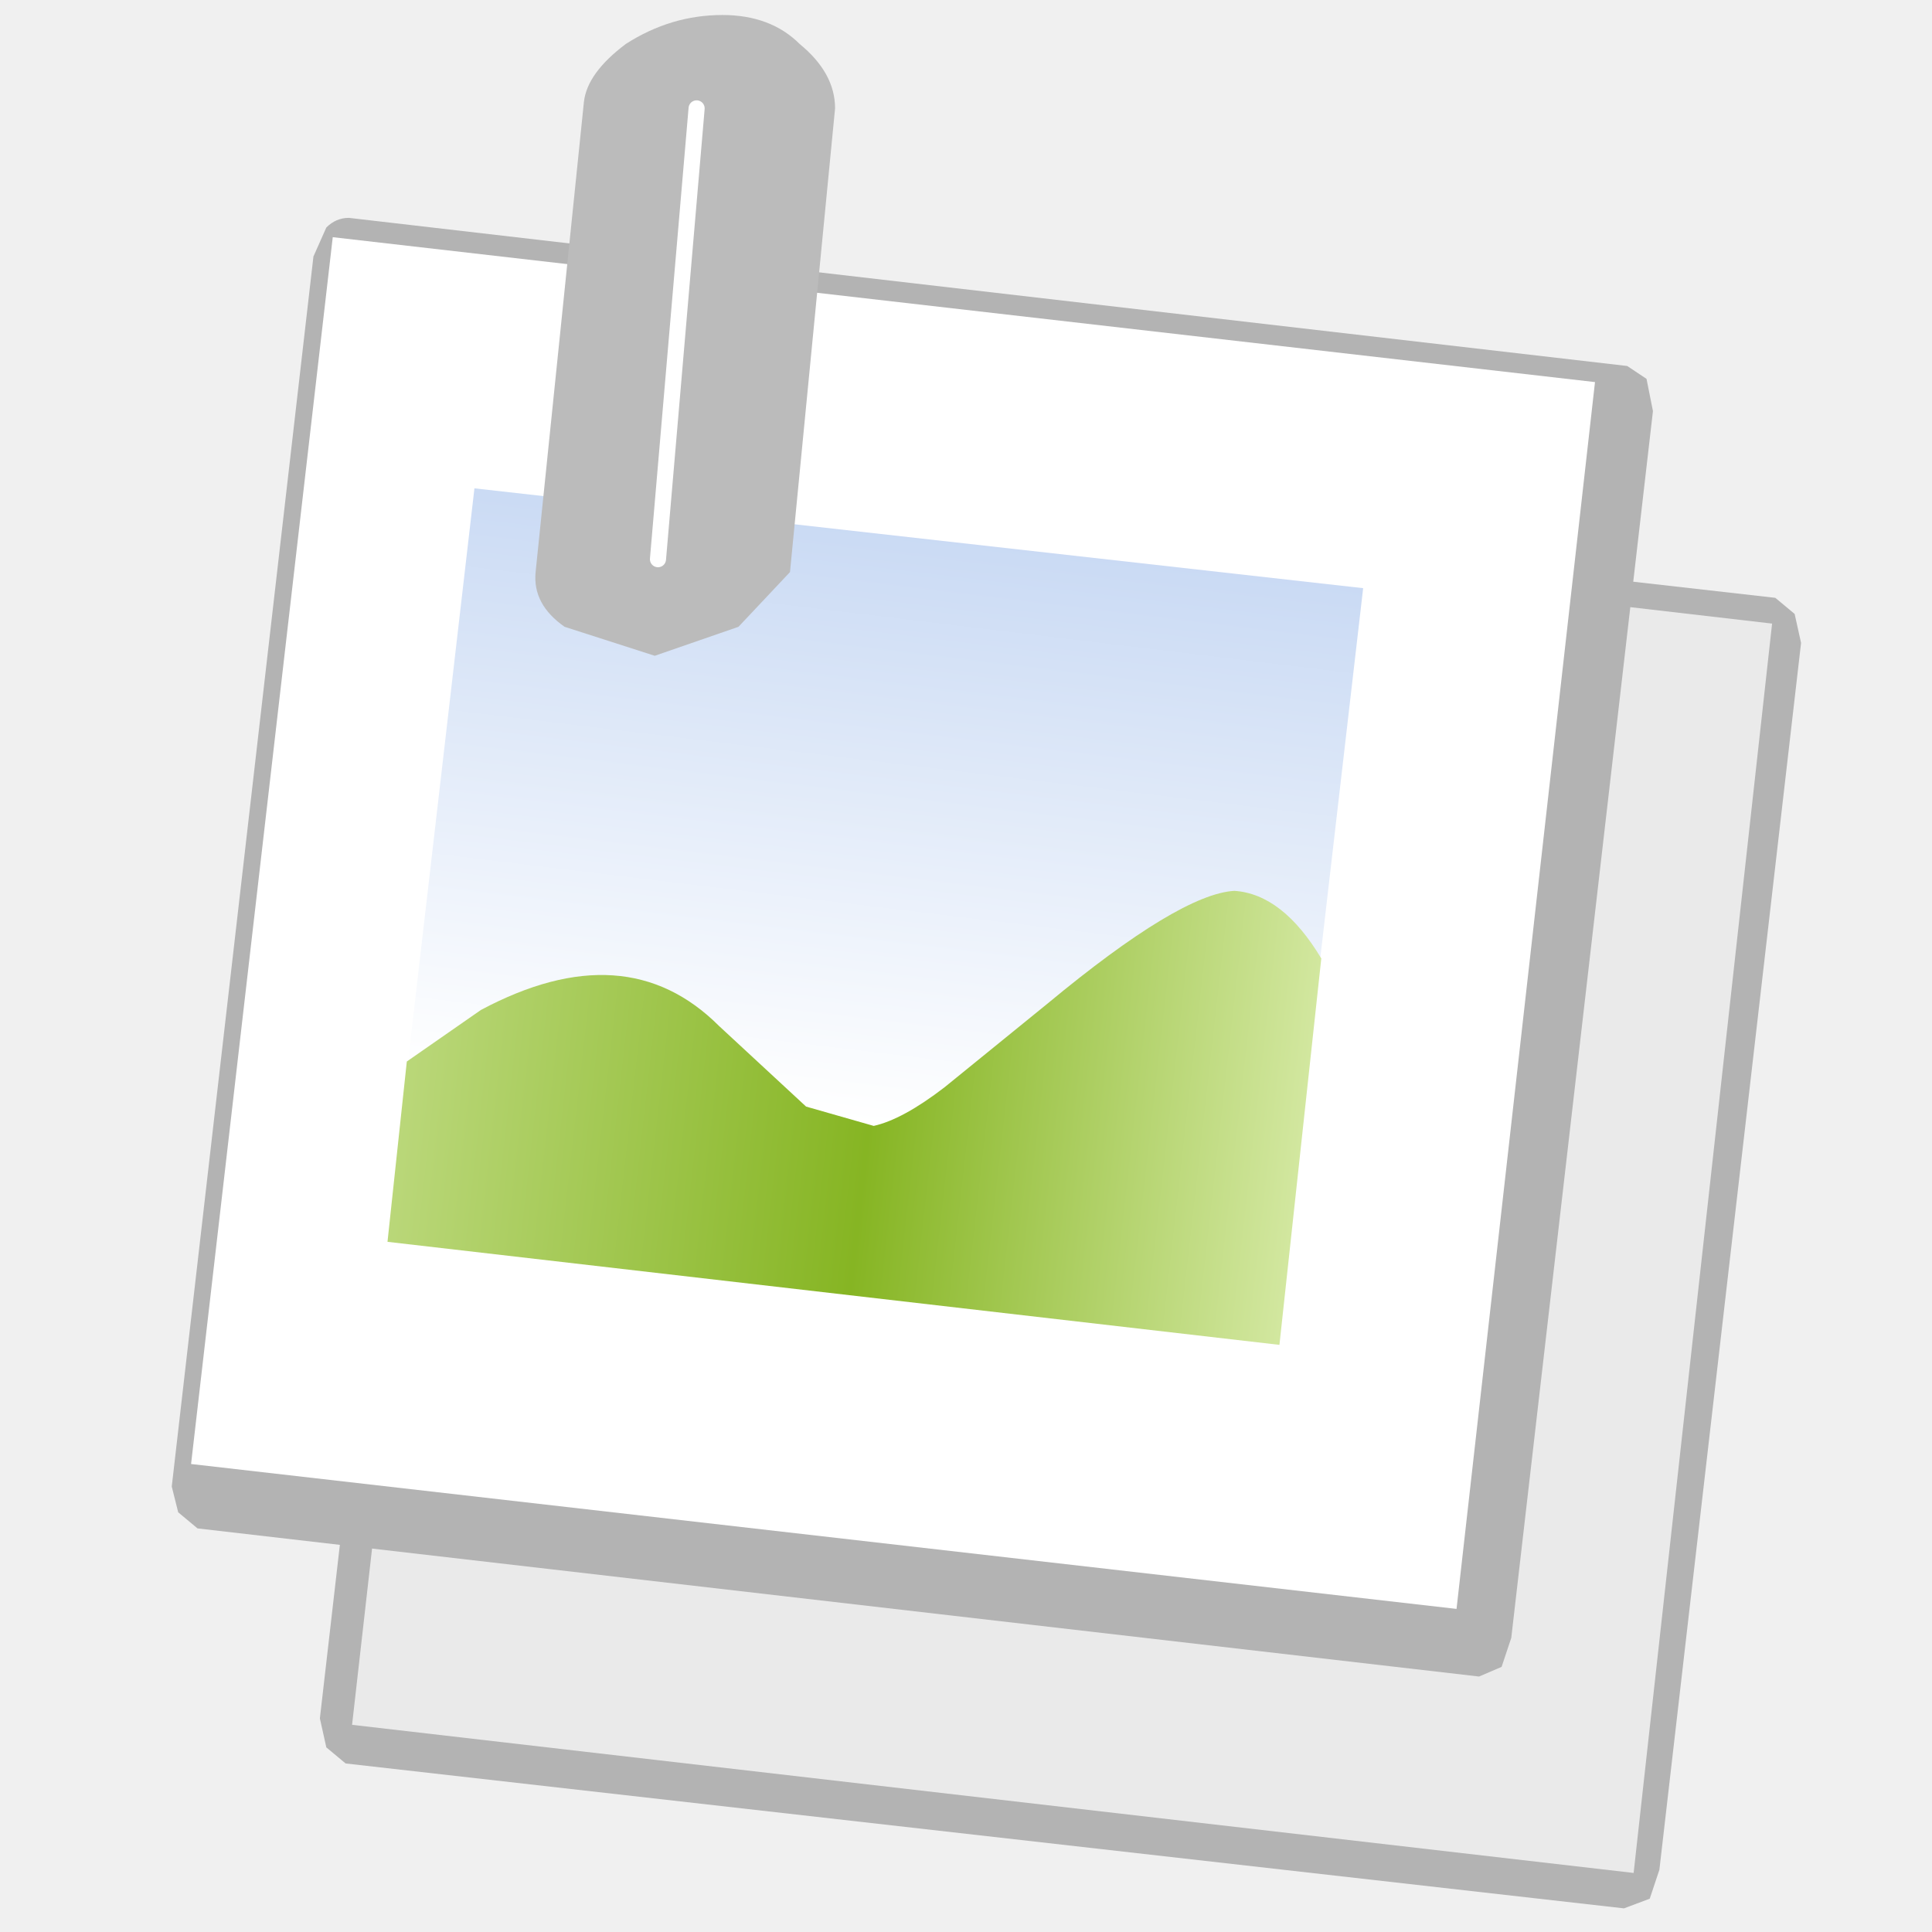
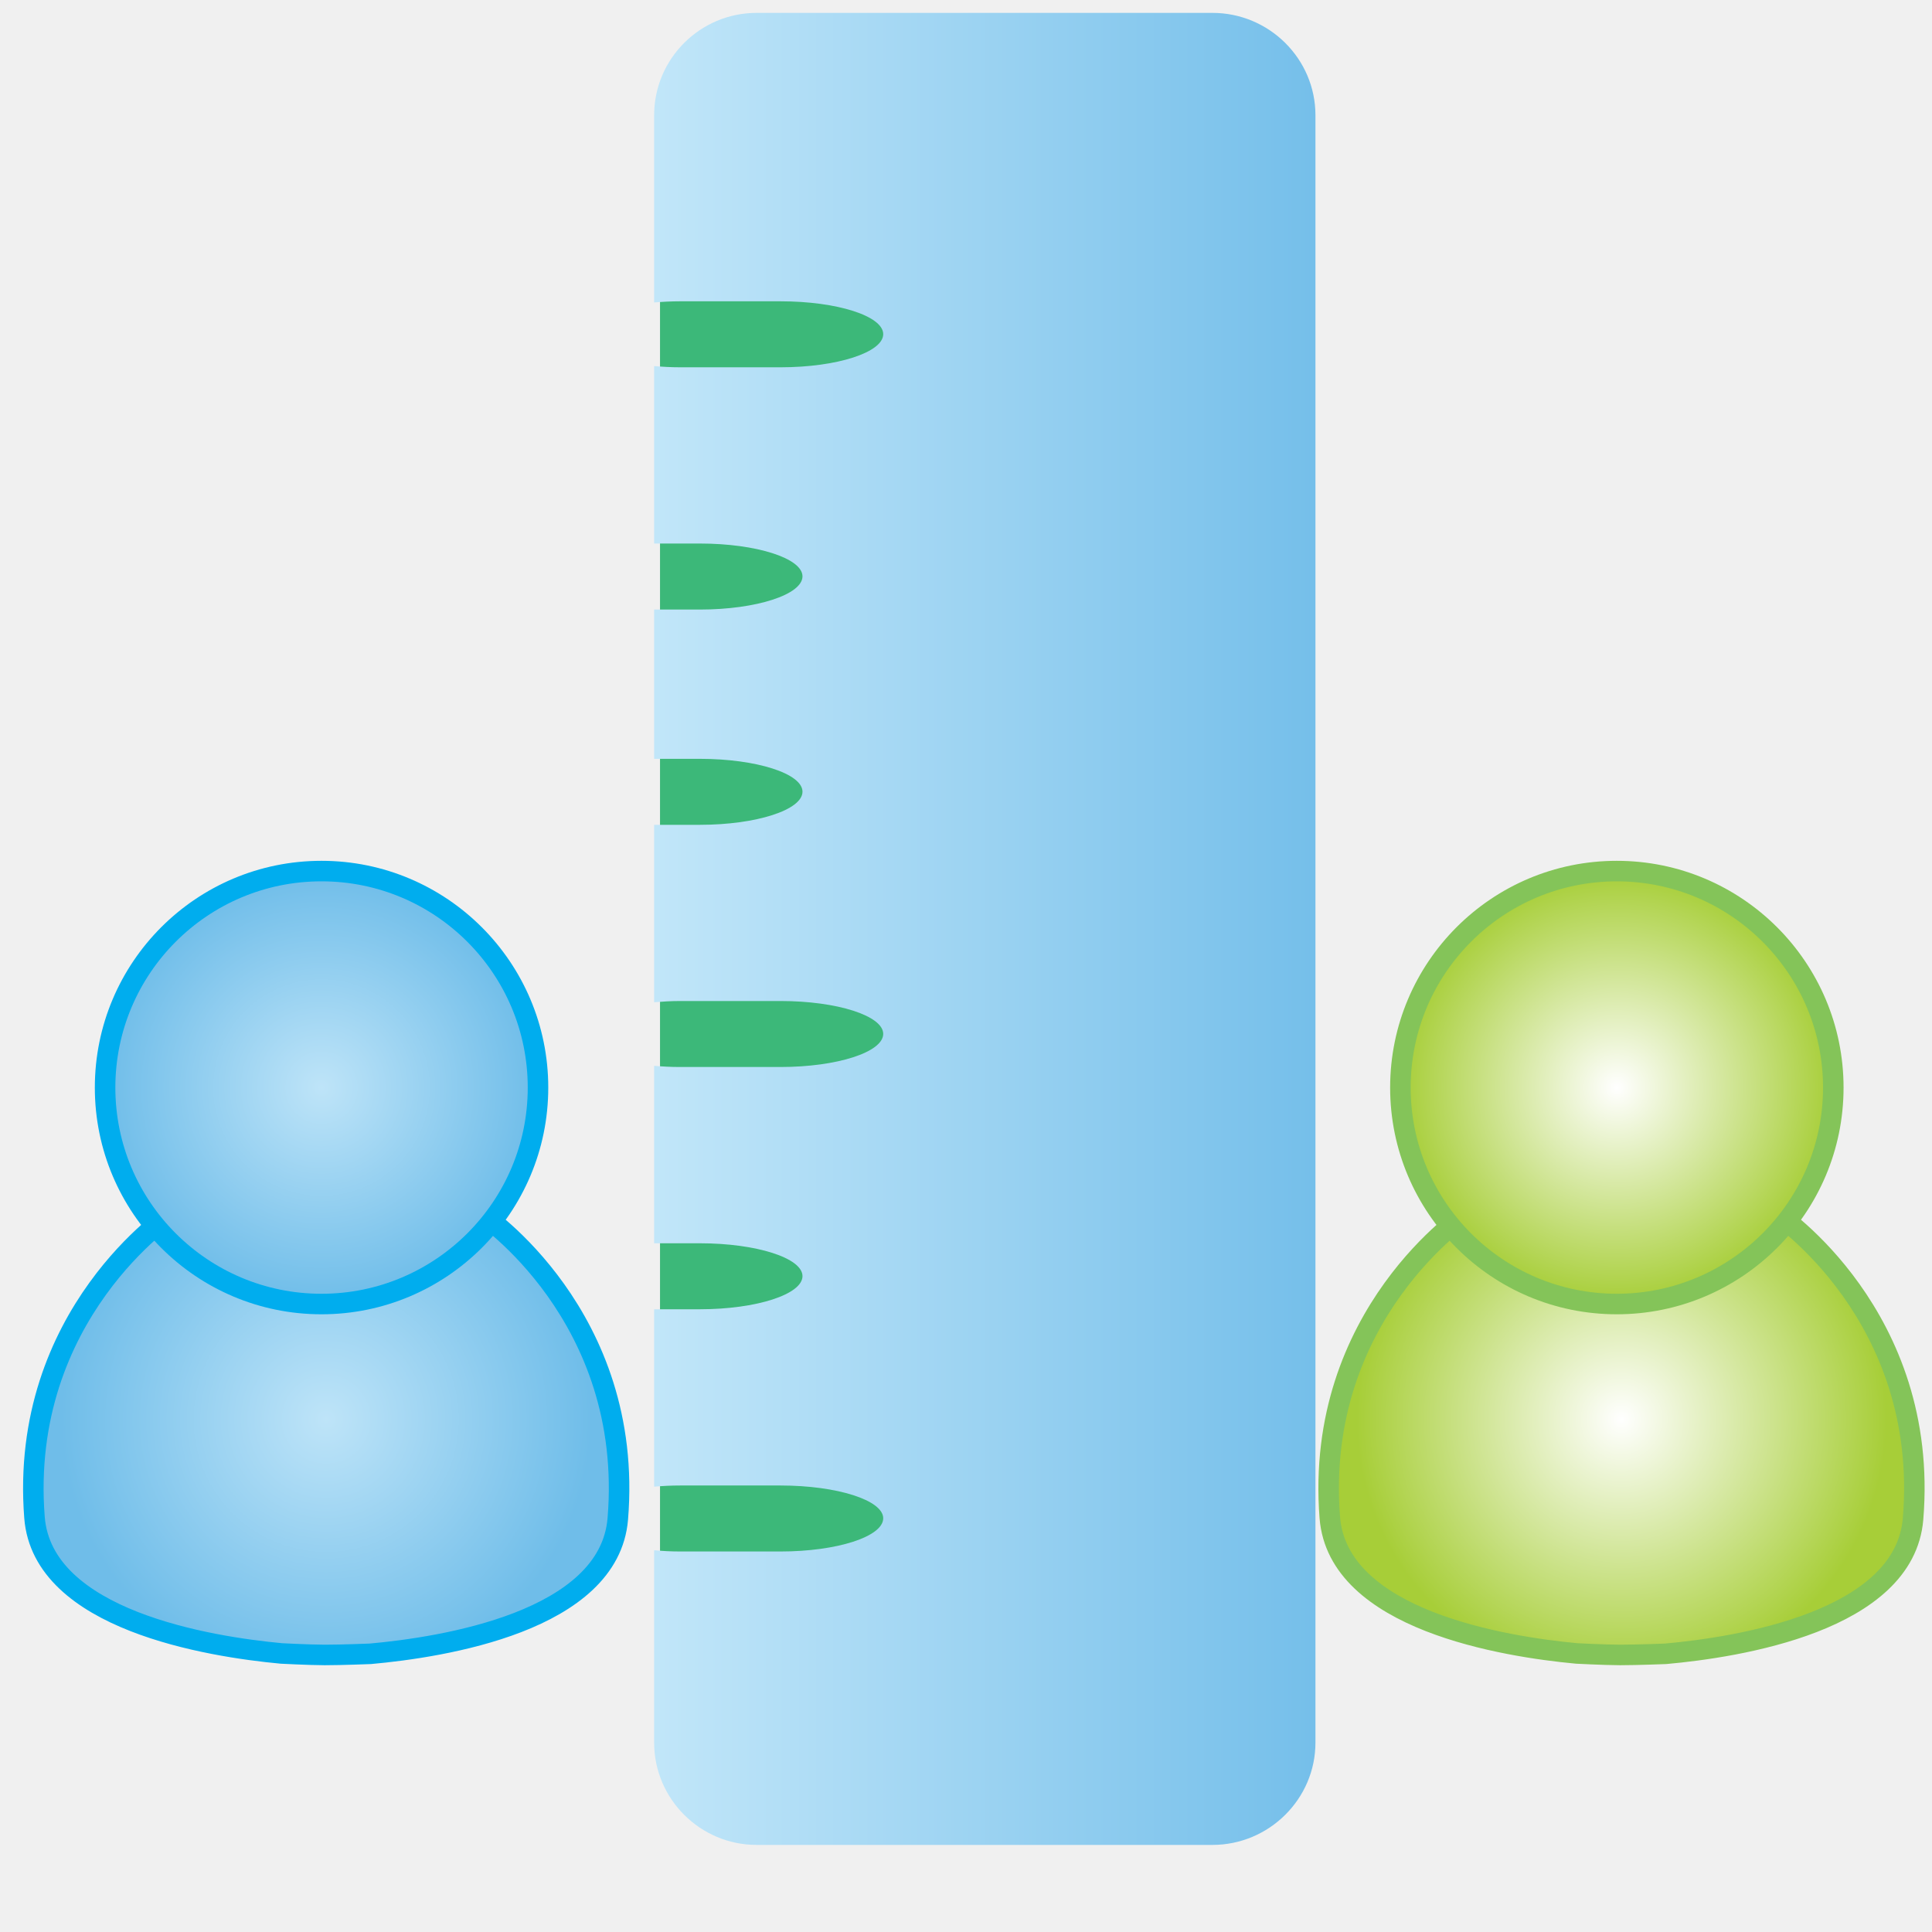
- <svg xmlns="http://www.w3.org/2000/svg" xmlns:xlink="http://www.w3.org/1999/xlink" version="1.1" width="30" height="30" id="svg14513">
-   <defs id="defs14515">
-     <linearGradient x1="-819.2" x2="819.2" id="gradient0" gradientUnits="userSpaceOnUse" gradientTransform="matrix(0.00177002,-0.01509094,0.00569153,6.8664551e-4,10.9,13.95)" spreadMethod="pad">
-       <stop id="stop14518" style="stop-color:#ffffff;stop-opacity:1" offset="0.369" />
-       <stop id="stop14520" style="stop-color:#a4c0ec;stop-opacity:1" offset="1" />
+ <svg xmlns="http://www.w3.org/2000/svg" xmlns:xlink="http://www.w3.org/1999/xlink" version="1.1" width="30" height="30" id="svg2" xml:space="preserve">
+   <defs id="defs6">
+     <linearGradient x1="0" y1="0" x2="1" y2="0" id="linearGradient26" gradientUnits="userSpaceOnUse" gradientTransform="matrix(17.04736,0,0,-17.04736,6.662598,25.62305)" spreadMethod="pad">
+       <stop id="stop28" style="stop-color:#c1e6f9;stop-opacity:1" offset="0" />
+       <stop id="stop30" style="stop-color:#75bfea;stop-opacity:1" offset="1" />
    </linearGradient>
-     <linearGradient x1="-819.2" x2="819.2" id="gradient1" gradientUnits="userSpaceOnUse" gradientTransform="matrix(0.00854492,9.765625e-4,-4.8828125e-4,0.00431824,10.55,16.55)" spreadMethod="pad">
-       <stop id="stop14523" style="stop-color:#bbd87b;stop-opacity:1" offset="0" />
-       <stop id="stop14525" style="stop-color:#86b523;stop-opacity:1" offset="0.525" />
-       <stop id="stop14527" style="stop-color:#d2e79f;stop-opacity:1" offset="1" />
-     </linearGradient>
-     <linearGradient x1="-819.2" x2="819.2" id="linearGradient14557" xlink:href="#gradient1" gradientUnits="userSpaceOnUse" gradientTransform="matrix(0.00854492,9.765625e-4,-4.8828125e-4,0.00431824,13.21667,16.783)" spreadMethod="pad" />
-     <linearGradient x1="-819.2" x2="819.2" id="linearGradient14560" xlink:href="#gradient0" gradientUnits="userSpaceOnUse" gradientTransform="matrix(0.00177002,-0.01509094,0.00569153,6.8664551e-4,13.56667,14.183)" spreadMethod="pad" />
+     <linearGradient x1="0" y1="0" x2="1" y2="0" id="linearGradient3081" xlink:href="#linearGradient26" gradientUnits="userSpaceOnUse" gradientTransform="matrix(17.04736,0,0,-17.04736,6.662598,25.62305)" spreadMethod="pad" />
+     <radialGradient cx="0" cy="0" r="1" fx="0" fy="0" id="radialGradient124" gradientUnits="userSpaceOnUse" gradientTransform="matrix(6.47765,0,0,-6.47765,9.007324,14.52539)" spreadMethod="pad">
+       <stop id="stop126" style="stop-color:#bee4f8;stop-opacity:1" offset="0" />
+       <stop id="stop128" style="stop-color:#6fbde9;stop-opacity:1" offset="1" />
+     </radialGradient>
+     <radialGradient cx="0" cy="0" r="1" fx="0" fy="0" id="radialGradient156" gradientUnits="userSpaceOnUse" gradientTransform="matrix(5.274958,0,0,-5.274958,8.893066,22.60938)" spreadMethod="pad">
+       <stop id="stop158" style="stop-color:#bee4f8;stop-opacity:1" offset="0" />
+       <stop id="stop160" style="stop-color:#6fbde9;stop-opacity:1" offset="1" />
+     </radialGradient>
+     <radialGradient cx="0" cy="0" r="1" fx="0" fy="0" id="radialGradient188" gradientUnits="userSpaceOnUse" gradientTransform="matrix(6.47765,0,0,-6.47765,40.57227,14.52539)" spreadMethod="pad">
+       <stop id="stop190" style="stop-color:#ffffff;stop-opacity:1" offset="0" />
+       <stop id="stop192" style="stop-color:#a7ce38;stop-opacity:1" offset="1" />
+     </radialGradient>
+     <radialGradient cx="0" cy="0" r="1" fx="0" fy="0" id="radialGradient220" gradientUnits="userSpaceOnUse" gradientTransform="matrix(5.274958,0,0,-5.274958,40.45996,22.60938)" spreadMethod="pad">
+       <stop id="stop222" style="stop-color:#ffffff;stop-opacity:1" offset="0" />
+       <stop id="stop224" style="stop-color:#a7ce38;stop-opacity:1" offset="1" />
+     </radialGradient>
+     <radialGradient cx="0" cy="0" r="1" fx="0" fy="0" id="radialGradient252" gradientUnits="userSpaceOnUse" gradientTransform="matrix(12.18119,0,0,-12.18119,24.61475,13.67578)" spreadMethod="pad">
+       <stop id="stop254" style="stop-color:#ffffff;stop-opacity:1" offset="0" />
+       <stop id="stop256" style="stop-color:#a7ce38;stop-opacity:1" offset="0.853" />
+       <stop id="stop258" style="stop-color:#a7ce38;stop-opacity:1" offset="1" />
+     </radialGradient>
+     <radialGradient cx="0" cy="0" r="1" fx="0" fy="0" id="radialGradient286" gradientUnits="userSpaceOnUse" gradientTransform="matrix(9.91956,0,0,-9.919559,24.40039,28.87451)" spreadMethod="pad">
+       <stop id="stop288" style="stop-color:#ffffff;stop-opacity:1" offset="0" />
+       <stop id="stop290" style="stop-color:#a7ce38;stop-opacity:1" offset="0.853" />
+       <stop id="stop292" style="stop-color:#a7ce38;stop-opacity:1" offset="1" />
+     </radialGradient>
  </defs>
-   <path d="m 27.867,9.533 0.1,0.45 -2.2,19.05 -0.15,0.45 -0.4,0.15 -19.85,-2.25 -0.3,-0.25 -0.1,-0.45 2.2,-19.1 0.2,-0.4 0.35,-0.15 19.85,2.25 0.3,0.25" id="path14531" style="fill:#b3b3b3;stroke:none" />
-   <path d="m 25.367,29.083 -19.9,-2.3 2.2,-19.4 19.85,2.3 -2.15,19.4" id="path14533" style="fill:#eaeaea;stroke:none" />
-   <path d="m 25.567,5.883 0.1,0.5 -2.2,19.05 -0.15,0.45 -0.35,0.15 -19.9,-2.3 -0.3,-0.25 -0.1,-0.4 2.2,-19.1 0.2,-0.45 q 0.15,-0.15 0.35,-0.15 l 19.85,2.3 0.3,0.2" id="path14535" style="fill:#b3b3b3;stroke:none" />
-   <path d="m 22.617,24.983 -19.65,-2.25 2.2,-19.05 19.6,2.25 -2.15,19.05" id="path14537" style="fill:#ffffff;stroke:none" />
-   <path d="m 19.817,20.783 -13.8,-1.55 1.35,-11.65 13.8,1.55 -1.35,11.65" id="path14539" style="fill:url(#linearGradient14560);stroke:none" />
-   <path d="m 16.267,15.583 q 2.05,-1.7 2.9,-1.75 0.75,0.05 1.35,1.05 l -0.65,6 -13.85,-1.6 0.3,-2.8 1.15,-0.8 q 2.25,-1.2 3.7,0.25 l 1.35,1.25 1.05,0.3 q 0.45,-0.1 1.1,-0.6 l 1.6,-1.3" id="path14541" style="fill:url(#linearGradient14557);stroke:none" />
-   <path d="m 9.067,1.583 q 0.05,-0.45 0.65,-0.9 0.7,-0.45 1.5,-0.45 0.75,0 1.2,0.45 0.55,0.45 0.55,1 l -0.7,7.2 -0.8,0.85 -1.3,0.45 -1.4,-0.45 q -0.5,-0.35 -0.45,-0.85 l 0.75,-7.3" id="path14543" style="fill:#bbbbbb;stroke:none" />
-   <path d="m 10.817,1.683 -0.6,7" id="path14547" style="fill:none;stroke:#ffffff;stroke-width:0.25;stroke-linecap:round;stroke-linejoin:round" />
+   <g transform="matrix(1.25,0,0,-1.25,0.4287501,30.329)" id="g10">
+     <path d="m 12.098,4.383 -4.242,0 0,17.303 4.242,0 0,-17.303 z" id="path12" style="fill:#3cb879;fill-opacity:1;fill-rule:nonzero;stroke:none" />
+     <g transform="matrix(0.4819002,0,0,0.4819002,4.572099,0.3763639)" clip-path="url(#clipPath18)" id="g16">
+       <g id="g22">
+         <g id="g24">
+           <path d="m 9.305,49.236 c -1.453,0 -2.642,-1.179 -2.642,-2.639 l 0,0 0,-4.826 c 0.216,0.018 0.438,0.03 0.67,0.03 l 0,0 2.59,0 c 1.457,0 2.645,-0.38 2.645,-0.847 l 0,0 C 12.568,40.486 11.38,40.1 9.923,40.1 l 0,0 -2.59,0 c -0.232,0 -0.454,0.012 -0.67,0.032 l 0,0 0,-4.575 1.179,0 c 1.458,0 2.645,-0.381 2.645,-0.846 l 0,0 c 0,-0.469 -1.187,-0.856 -2.645,-0.856 l 0,0 -1.179,0 0,-3.848 1.179,0 c 1.458,0 2.645,-0.381 2.645,-0.847 l 0,0 c 0,-0.469 -1.187,-0.854 -2.645,-0.854 l 0,0 -1.179,0 0,-4.574 c 0.216,0.018 0.438,0.032 0.67,0.032 l 0,0 2.59,0 c 1.457,0 2.645,-0.381 2.645,-0.848 l 0,0 c 0,-0.469 -1.188,-0.853 -2.645,-0.853 l 0,0 -2.59,0 c -0.232,0 -0.454,0.011 -0.67,0.031 l 0,0 0,-4.575 1.179,0 c 1.458,0 2.645,-0.38 2.645,-0.847 l 0,0 c 0,-0.469 -1.187,-0.854 -2.645,-0.854 l 0,0 -1.179,0 0,-4.574 c 0.216,0.02 0.438,0.031 0.67,0.031 l 0,0 2.59,0 c 1.457,0 2.645,-0.38 2.645,-0.845 l 0,0 c 0,-0.471 -1.188,-0.856 -2.645,-0.856 l 0,0 -2.59,0 c -0.232,0 -0.454,0.012 -0.67,0.032 l 0,0 0,-4.959 C 6.663,3.193 7.852,2.01 9.305,2.01 l 0,0 11.75,0 c 1.456,0 2.655,1.183 2.655,2.637 l 0,0 0,41.95 c 0,1.46 -1.199,2.639 -2.655,2.639 l 0,0 -11.75,0 z" id="path32" style="fill:url(#linearGradient3081);stroke:none" />
+         </g>
+       </g>
+     </g>
+   </g>
+   <g transform="matrix(1.25,0,0,-1.25,0,30)" id="g10">
+     <g transform="matrix(0.5097423,0,0,0.5097423,-0.5390811,-1.035099)" id="g112">
+       <g clip-path="url(#clipPath116)" id="g114">
+         <g id="g120">
+           <g id="g122">
+             <path d="M 5.333,19.592 5.286,19.572 C 5.26,19.553 1.511,17.095 1.898,12.133 l 0,0 C 2.093,9.627 6.164,8.982 7.91,8.819 l 0,0 c 0.005,0 0.652,-0.035 1.056,-0.037 l 0,0 0.02,0 c 0.403,0 1.094,0.028 1.099,0.028 l 0,0 c 1.744,0.157 5.82,0.782 6.029,3.288 l 0,0 c 0.409,4.958 -3.325,7.438 -3.352,7.455 l 0,0 -0.048,0.019 -2.014,0.689 -0.045,0.001 -1.007,0.002 -2.289,0.006 -2.026,-0.678 z" id="path130" style="fill:url(#radialGradient124);stroke:none" />
+           </g>
+         </g>
+       </g>
+     </g>
+     <g transform="matrix(0.5097423,0,0,0.5097423,-0.5390811,-1.035099)" id="g132">
+       <g clip-path="url(#clipPath136)" id="g134">
+         <g transform="translate(5.2861,19.5723)" id="g140">
+           <path d="M 0,0 0.047,0.02 2.073,0.697 4.362,0.692 5.369,0.689 5.414,0.688 7.428,0 7.476,-0.019 c 0.027,-0.017 3.761,-2.498 3.351,-7.456 -0.208,-2.505 -4.284,-3.13 -6.028,-3.287 -0.006,0 -0.696,-0.028 -1.099,-0.028 l -0.02,0 c -0.405,0.002 -1.051,0.037 -1.056,0.037 -1.746,0.163 -5.817,0.808 -6.012,3.314 C -3.775,-2.478 -0.027,-0.019 0,0 z" id="path142" style="fill:none;stroke:#00adee;stroke-width:0.5;stroke-linecap:butt;stroke-linejoin:miter;stroke-miterlimit:4;stroke-opacity:1;stroke-dasharray:none" />
+         </g>
+       </g>
+     </g>
+     <g transform="matrix(0.5097423,0,0,0.5097423,-0.5390811,-1.035099)" id="g144">
+       <g clip-path="url(#clipPath148)" id="g146">
+         <g id="g152">
+           <g id="g154">
+             <path d="m 3.618,22.608 c 0,-2.911 2.361,-5.274 5.275,-5.274 l 0,0 c 2.911,0 5.276,2.363 5.276,5.274 l 0,0 c 0,2.914 -2.365,5.278 -5.276,5.278 l 0,0 c -2.914,0 -5.275,-2.364 -5.275,-5.278" id="path162" style="fill:url(#radialGradient156);stroke:none" />
+           </g>
+         </g>
+       </g>
+     </g>
+     <g transform="matrix(0.5097423,0,0,0.5097423,-0.5390811,-1.035099)" id="g164">
+       <g clip-path="url(#clipPath168)" id="g166">
+         <g transform="translate(8.8926,27.8853)" id="g172">
+           <path d="m 0,0 c 2.912,0 5.276,-2.363 5.276,-5.277 0,-2.911 -2.364,-5.274 -5.276,-5.274 -2.914,0 -5.274,2.363 -5.274,5.274 C -5.274,-2.363 -2.914,0 0,0 z" id="path174" style="fill:none;stroke:#00adee;stroke-width:0.5;stroke-linecap:butt;stroke-linejoin:miter;stroke-miterlimit:4;stroke-opacity:1;stroke-dasharray:none" />
+         </g>
+       </g>
+     </g>
+     <g transform="matrix(0.5097423,0,0,0.5097423,-0.5390811,-1.035099)" id="g176">
+       <g clip-path="url(#clipPath180)" id="g178">
+         <g id="g184">
+           <g id="g186">
+             <path d="m 36.898,19.592 -0.046,-0.02 c -0.027,-0.019 -3.774,-2.477 -3.387,-7.439 l 0,0 C 33.66,9.627 37.731,8.982 39.476,8.819 l 0,0 c 0.005,0 0.652,-0.035 1.056,-0.037 l 0,0 0.021,0 c 0.402,0 1.094,0.028 1.098,0.028 l 0,0 c 1.744,0.157 5.82,0.782 6.027,3.288 l 0,0 c 0.412,4.958 -3.322,7.438 -3.35,7.455 l 0,0 -0.047,0.019 -2.014,0.689 -0.046,0.001 -1.006,0.002 -2.29,0.006 -2.027,-0.678 z" id="path194" style="fill:url(#radialGradient188);stroke:none" />
+           </g>
+         </g>
+       </g>
+     </g>
+     <g transform="matrix(0.5097423,0,0,0.5097423,-0.5390811,-1.035099)" id="g196">
+       <g clip-path="url(#clipPath200)" id="g198">
+         <g transform="translate(36.8525,19.5723)" id="g204">
+           <path d="M 0,0 0.046,0.02 2.072,0.697 4.362,0.692 5.368,0.689 5.414,0.688 7.429,0 7.476,-0.019 c 0.027,-0.017 3.761,-2.498 3.35,-7.456 -0.208,-2.505 -4.283,-3.13 -6.027,-3.287 -0.005,0 -0.696,-0.028 -1.099,-0.028 l -0.02,0 c -0.405,0.002 -1.051,0.037 -1.057,0.037 -1.745,0.163 -5.815,0.808 -6.011,3.314 C -3.774,-2.478 -0.027,-0.019 0,0 z" id="path206" style="fill:none;stroke: #84c459;stroke-width:0.5;stroke-linecap:butt;stroke-linejoin:miter;stroke-miterlimit:4;stroke-opacity:1;stroke-dasharray:none" />
+         </g>
+       </g>
+     </g>
+     <g transform="matrix(0.5097423,0,0,0.5097423,-0.5390811,-1.035099)" id="g208">
+       <g clip-path="url(#clipPath212)" id="g210">
+         <g id="g216">
+           <g id="g218">
+             <path d="m 35.185,22.608 c 0,-2.911 2.36,-5.274 5.273,-5.274 l 0,0 c 2.912,0 5.277,2.363 5.277,5.274 l 0,0 c 0,2.914 -2.365,5.278 -5.277,5.278 l 0,0 c -2.913,0 -5.273,-2.364 -5.273,-5.278" id="path226" style="fill:url(#radialGradient220);stroke:none" />
+           </g>
+         </g>
+       </g>
+     </g>
+     <g transform="matrix(0.5097423,0,0,0.5097423,-0.5390811,-1.035099)" id="g228">
+       <g clip-path="url(#clipPath232)" id="g230">
+         <g transform="translate(40.458,27.8853)" id="g236">
+           <path d="m 0,0 c 2.912,0 5.277,-2.363 5.277,-5.277 0,-2.911 -2.365,-5.274 -5.277,-5.274 -2.913,0 -5.273,2.363 -5.273,5.274 C -5.273,-2.363 -2.913,0 0,0 z" id="path238" style="fill:none;stroke:#84c459;stroke-width:0.5;stroke-linecap:butt;stroke-linejoin:miter;stroke-miterlimit:4;stroke-opacity:1;stroke-dasharray:none" />
+         </g>
+       </g>
+     </g>
+   </g>
</svg>
